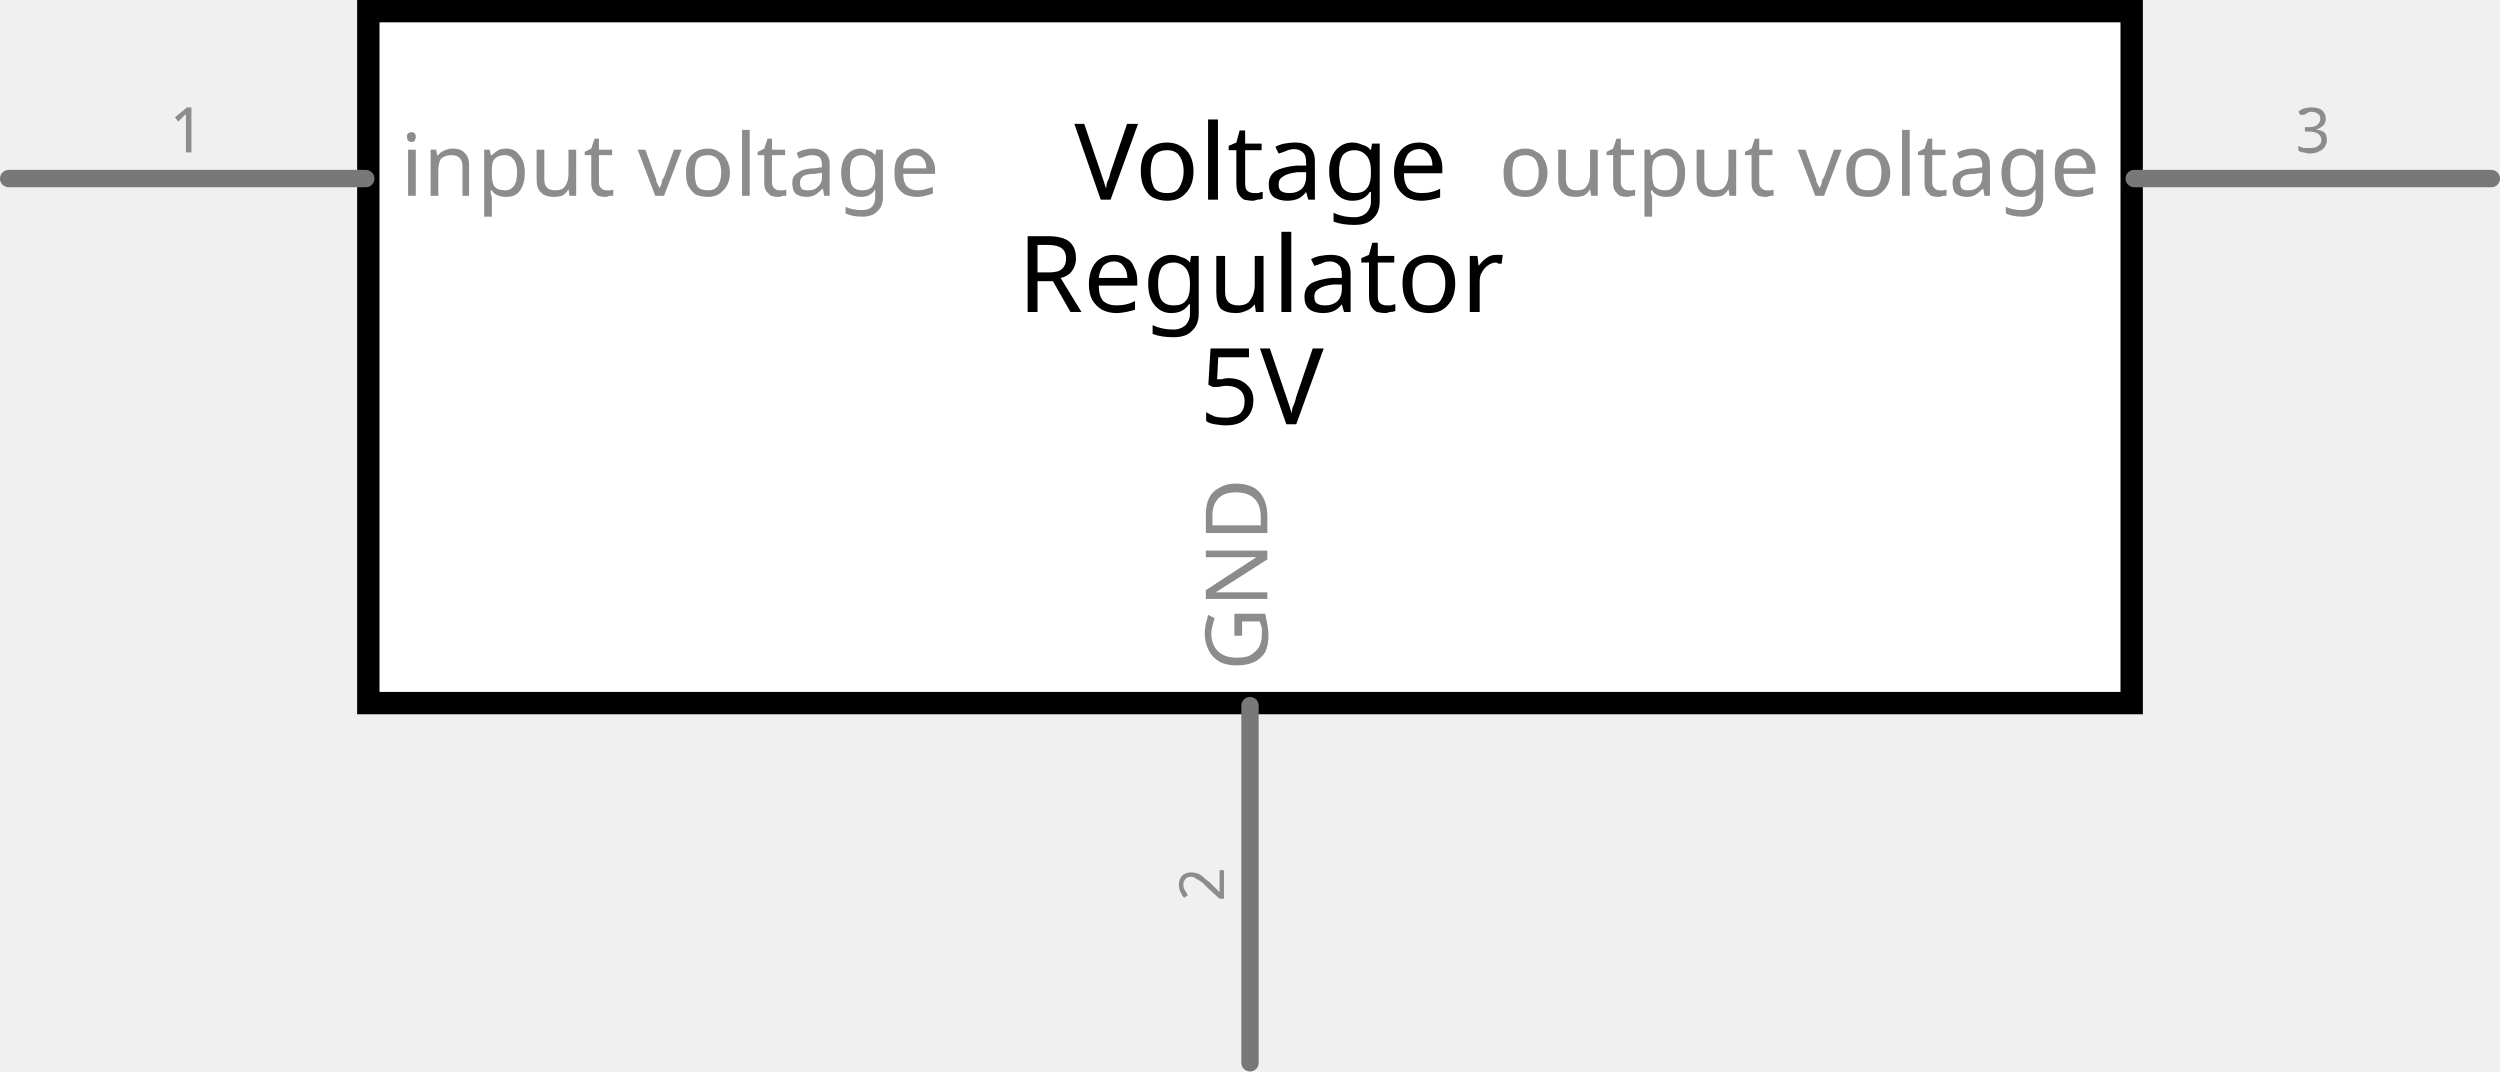
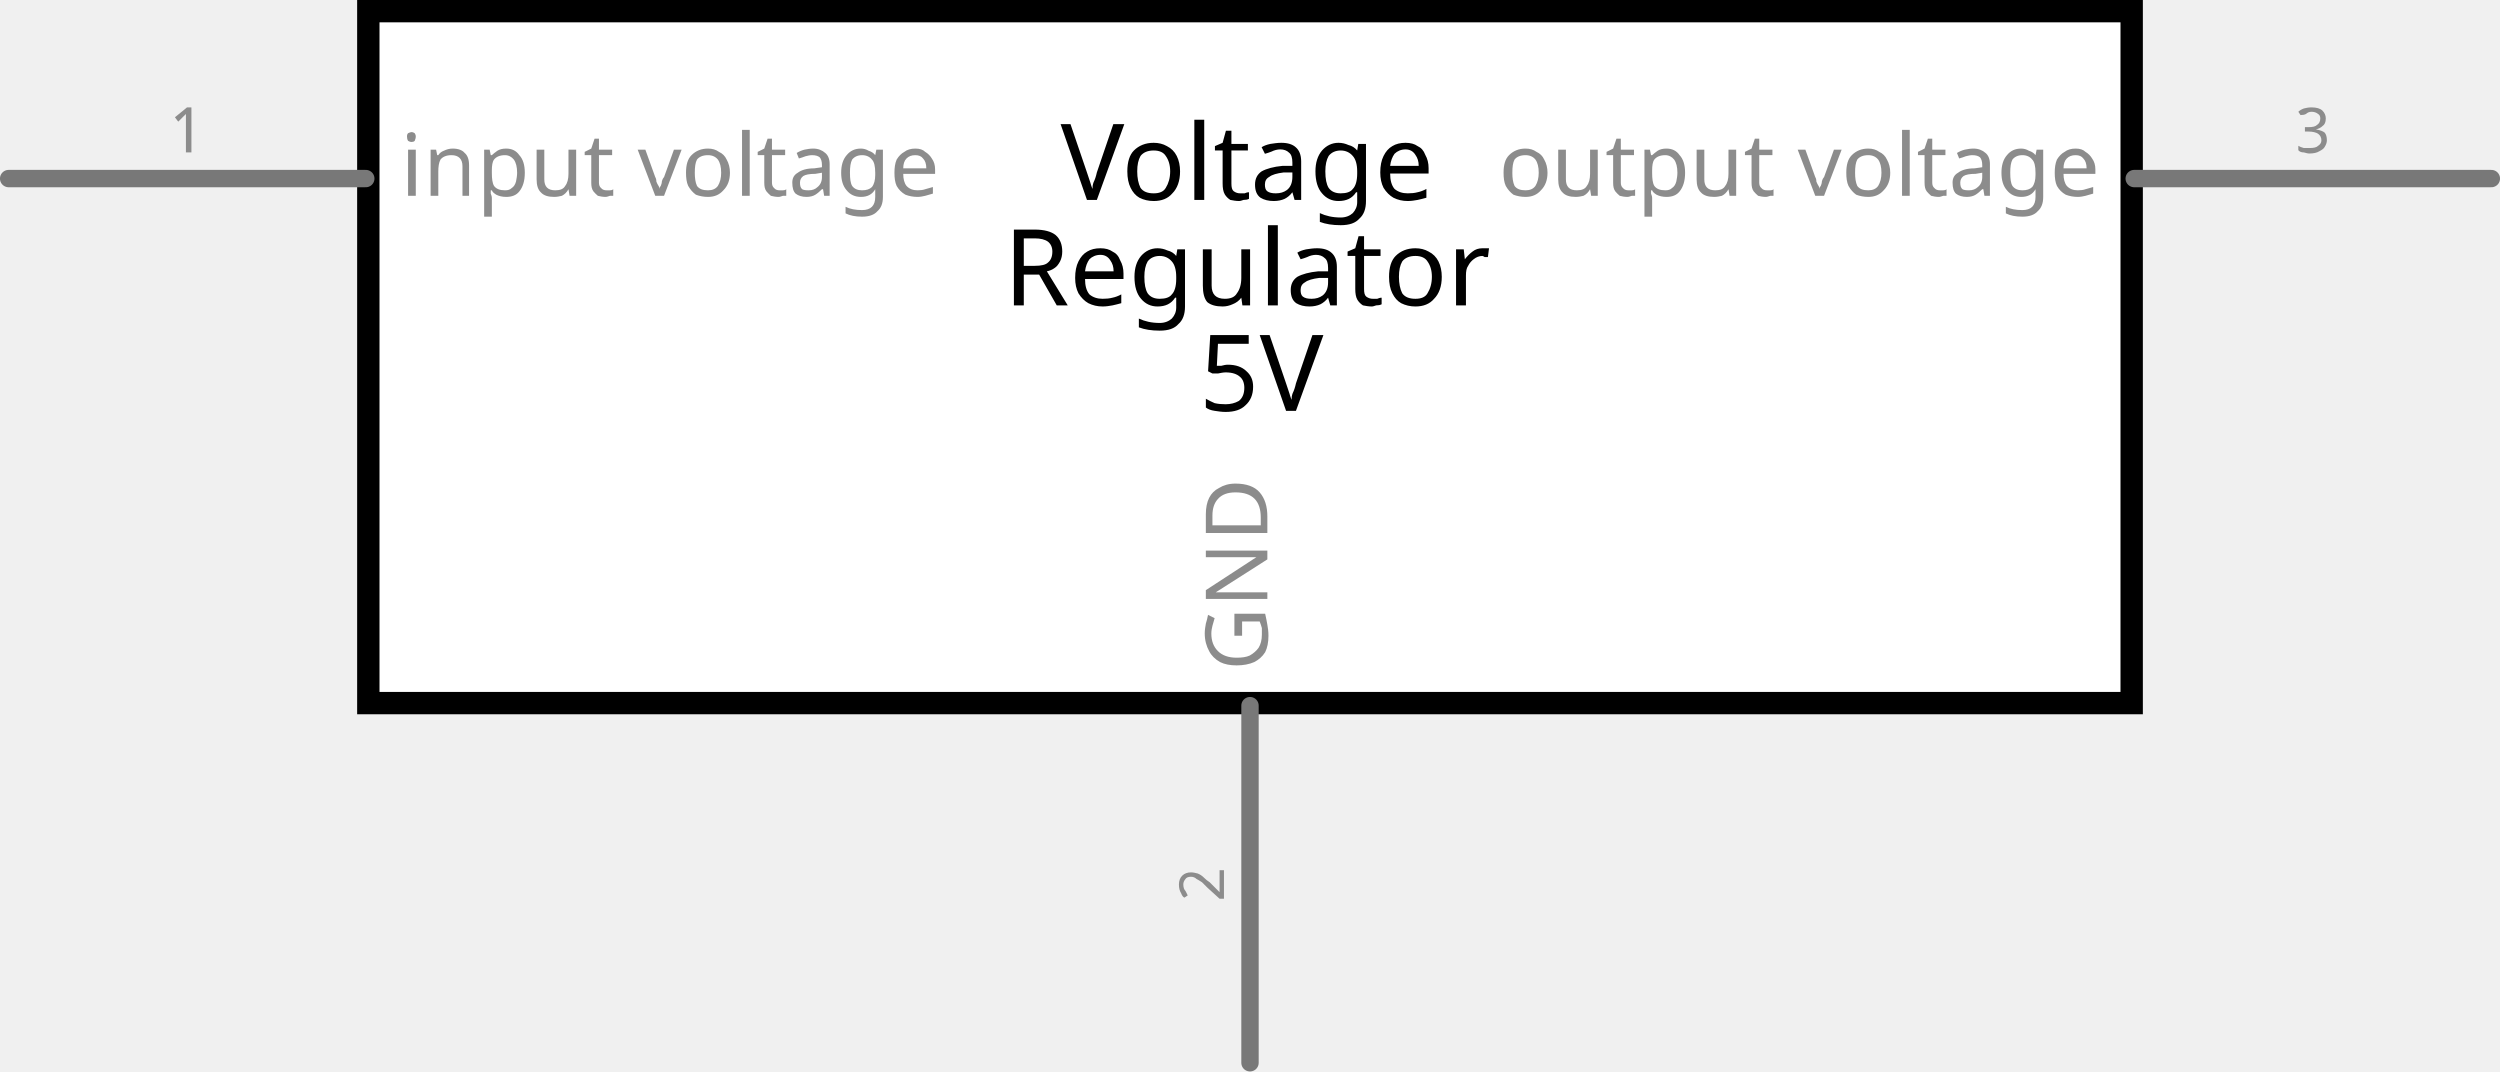
<svg xmlns="http://www.w3.org/2000/svg" version="1.2" baseProfile="tiny" x="0in" y="0in" width="1.4in" height="0.6in" viewBox="0 0 35.56 15.24">
  <g id="schematic">
    <rect class="interior rect" x="5.239" y="0.159" width="25.082" height="9.842" fill="#FFFFFF" stroke="#000000" stroke-width="0.318" stroke-linecap="round" />
    <line class="pin" x1="30.357" y1="2.54" x2="35.437" y2="2.54" fill="none" stroke="#787878" stroke-width="0.247" stroke-linecap="round" id="connector2pin" />
    <text class="text" font-family="'Droid Sans'" stroke="none" stroke-width="0" fill="#8c8c8c" font-size="0.882" x="32.897" y="2.17" text-anchor="middle">3</text>
    <text class="text" font-family="'Droid Sans'" stroke="none" stroke-width="0" fill="#8c8c8c" font-size="1.235" x="29.863" y="2.787" text-anchor="end">output voltage</text>
    <rect class="terminal" x="35.437" y="2.417" width="0.247" height="0.247" fill="none" stroke="none" stroke-width="0" id="connector2terminal" />
    <line class="pin" x1="0.123" y1="2.54" x2="5.203" y2="2.54" fill="none" stroke="#787878" stroke-width="0.247" stroke-linecap="round" id="connector0pin" />
    <text class="text" font-family="'Droid Sans'" stroke="none" stroke-width="0" fill="#8c8c8c" font-size="0.882" x="2.663" y="2.17" text-anchor="middle">1</text>
    <text class="text" font-family="'Droid Sans'" stroke="none" stroke-width="0" fill="#8c8c8c" font-size="1.235" x="5.697" y="2.787" text-anchor="start">input voltage</text>
    <rect class="terminal" x="-0.123" y="2.417" width="0.247" height="0.247" fill="none" stroke="none" stroke-width="0" id="connector0terminal" />
    <line class="pin" x1="17.78" y1="10.037" x2="17.78" y2="15.117" fill="none" stroke="#787878" stroke-width="0.247" stroke-linecap="round" id="connector1pin" />
    <g transform="translate(17.4096,12.5765)">
      <g transform="rotate(270)">
        <text class="text" font-family="'Droid Sans'" stroke="none" stroke-width="0" fill="#8c8c8c" font-size="0.882" x="0" y="0" text-anchor="middle">2</text>
      </g>
    </g>
    <g transform="translate(18.0269,9.54264)">
      <g transform="rotate(270)">
        <text class="text" font-family="'Droid Sans'" stroke="none" stroke-width="0" fill="#8c8c8c" font-size="1.235" x="0" y="0" text-anchor="start">GND</text>
      </g>
    </g>
    <rect class="terminal" x="17.657" y="15.117" width="0.247" height="0.247" fill="none" stroke="none" stroke-width="0" id="connector1terminal" />
-     <text class="text" font-family="'Droid Sans'" stroke="none" stroke-width="0" fill="#000000" font-size="1.499" x="17.939" y="2.84" text-anchor="middle">Voltage</text>
-     <text class="text" font-family="'Droid Sans'" stroke="none" stroke-width="0" fill="#000000" font-size="1.499" x="17.939" y="4.439" text-anchor="middle">Regulator</text>
-     <text class="text" font-family="'Droid Sans'" stroke="none" stroke-width="0" fill="#000000" font-size="1.499" x="17.939" y="6.038" text-anchor="middle">5V</text>
+     <text id="label" text-anchor="middle" font-family="Noto Sans" stroke="none" stroke-width="0" fill="#000000" font-size="1.5" x="17.939" y="2.84">
+       <tspan>Voltage</tspan>
+       <tspan x="17.939" dy="1em">Regulator</tspan>
+       <tspan x="17.939" dy="1em">5V</tspan>
+     </text>
  </g>
</svg>
